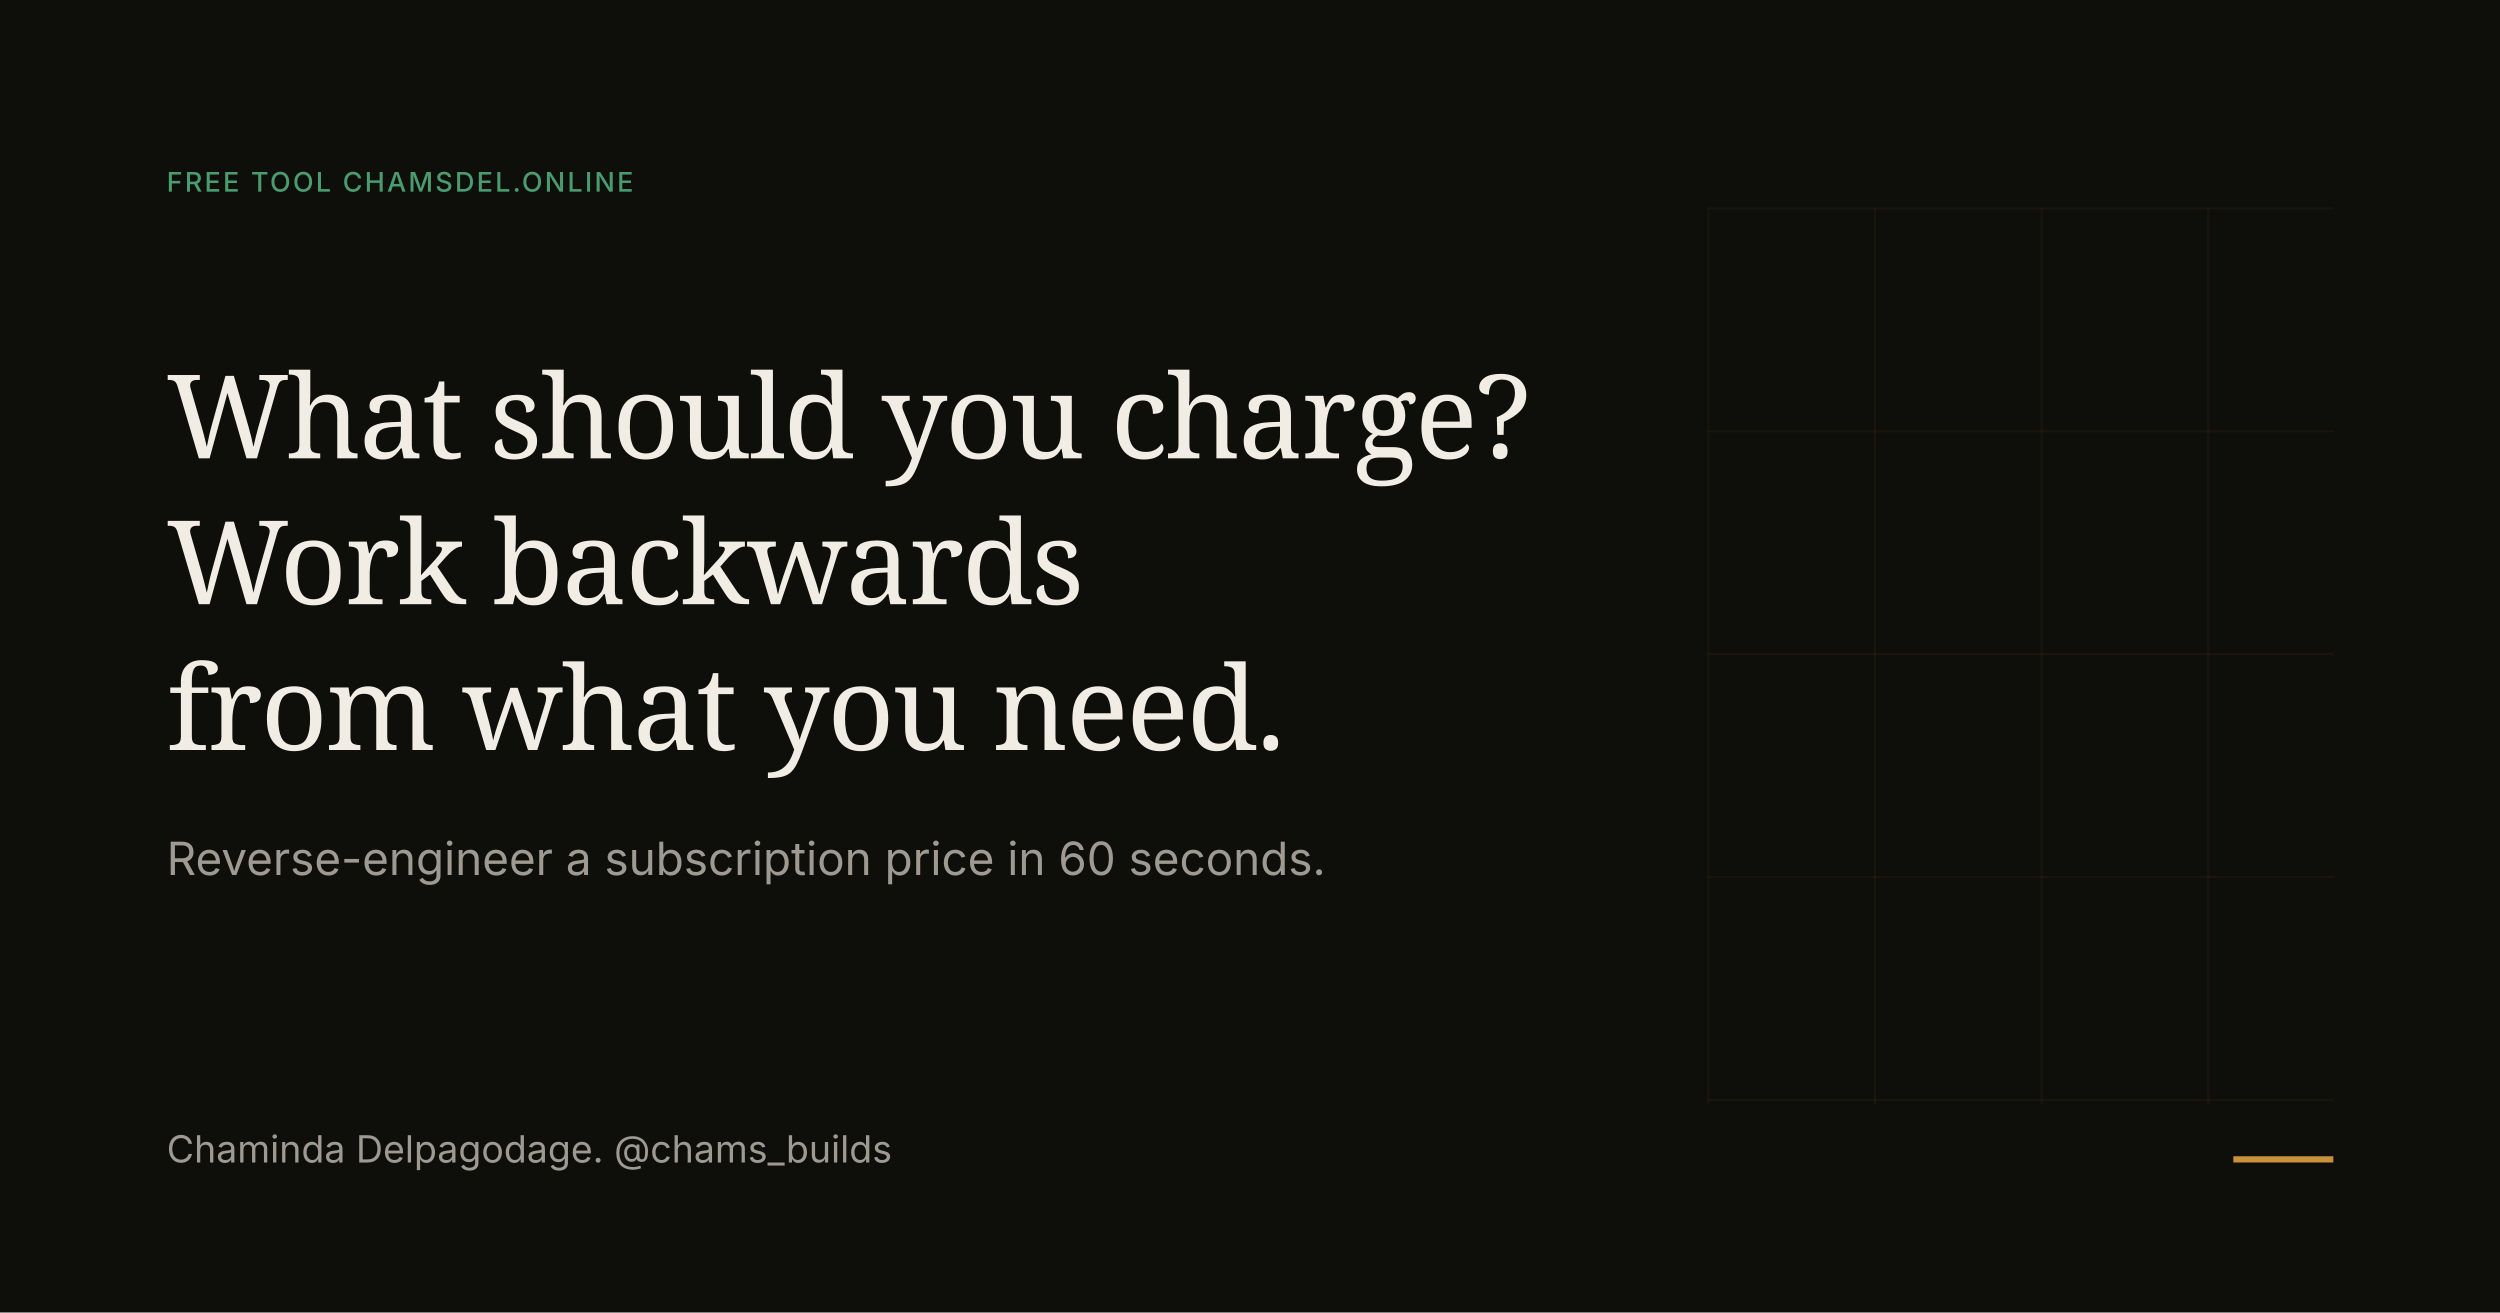
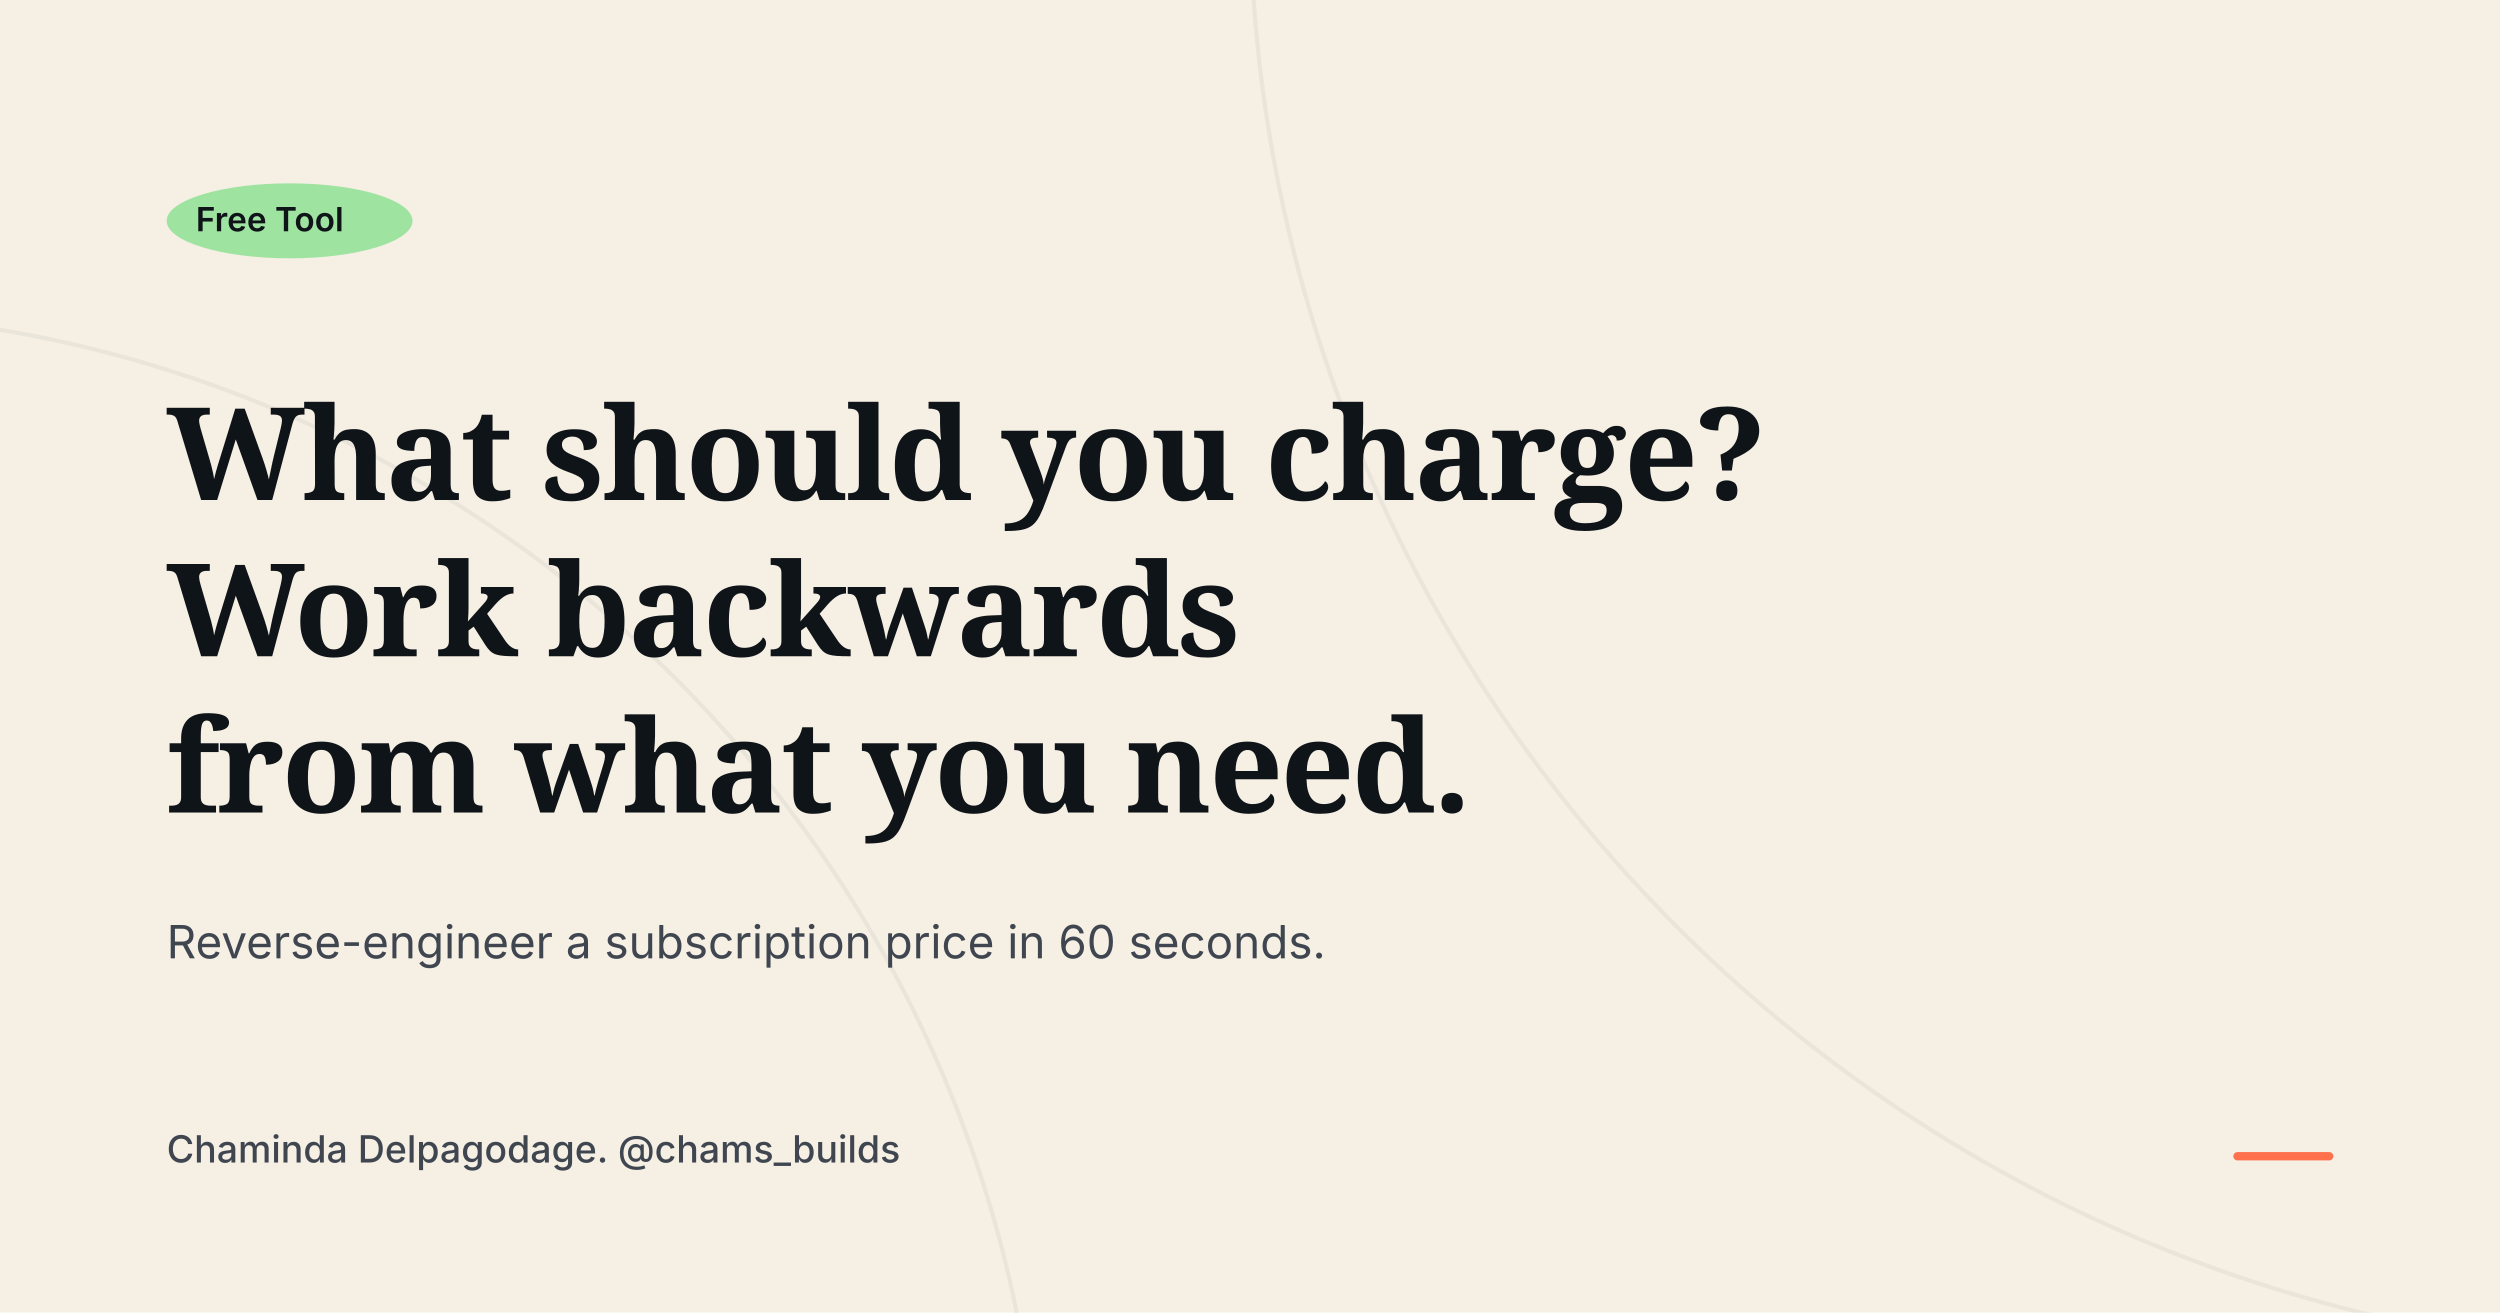
<svg xmlns="http://www.w3.org/2000/svg" width="1200" height="630" viewBox="0 0 1200 630">
  <defs>
    <style>
-       .bg      { fill: #0E0E0B; }
-       .label   { font-family: 'Inter', sans-serif; font-weight: 500; font-size: 13px; fill: #4A9B6F; letter-spacing: 1.04px; }
-       .headline{ font-family: 'Lora', Georgia, serif; font-weight: 400; font-size: 56px; fill: #F2EDE4; letter-spacing: -1px; }
-       .sub     { font-family: 'Inter', sans-serif; font-weight: 400; font-size: 22px; fill: #9E9A91; }
-       .byline  { font-family: 'Inter', sans-serif; font-weight: 400; font-size: 18px; fill: #9E9A91; }
-       .bar     { fill: #C8913A; }
-       .grid    { stroke: rgba(200,145,58,0.06); stroke-width: 1; fill: none; }
+       .bg      { fill: #F5EFE4; }
+       .pill    { fill: #9FE3A1; }
+       .label   { font-family: 'Inter', sans-serif; font-weight: 600; font-size: 16px; fill: #0F1419; }
+       .headline{ font-family: 'Fraunces', 'Lora', Georgia, serif; font-weight: 600; font-size: 62px; fill: #0F1419; letter-spacing: -1.2px; }
+       .sub     { font-family: 'Inter', sans-serif; font-weight: 400; font-size: 22px; fill: #3F4650; }
+       .byline  { font-family: 'Inter', sans-serif; font-weight: 500; font-size: 18px; fill: #3F4650; }
+       .bar     { fill: #FF704D; }
+       .curve   { stroke: rgba(15,20,25,0.05); stroke-width: 2; fill: none; }
    </style>
  </defs>
  <rect class="bg" width="1200" height="630" />
-   <g class="grid" transform="translate(820,100)">
-     <line x1="0" y1="0" x2="0" y2="430" />
-     <line x1="80" y1="0" x2="80" y2="430" />
-     <line x1="160" y1="0" x2="160" y2="430" />
-     <line x1="240" y1="0" x2="240" y2="430" />
-     <line x1="0" y1="0" x2="300" y2="0" />
-     <line x1="0" y1="107" x2="300" y2="107" />
-     <line x1="0" y1="214" x2="300" y2="214" />
-     <line x1="0" y1="321" x2="300" y2="321" />
-     <line x1="0" y1="428" x2="300" y2="428" />
+   <circle class="curve" cx="1300" cy="-50" r="700" />
+   <circle class="curve" cx="-100" cy="750" r="600" />
+   <g transform="translate(80,88)">
+     <rect class="pill" x="0" y="0" rx="999" ry="999" width="118" height="36" />
+     <text class="label" x="14" y="23">Free Tool</text>
  </g>
-   <text class="label" x="80" y="92">FREE TOOL  CHAMSDEL.ONLINE</text>
-   <text class="headline" x="80" y="220">What should you charge?</text>
-   <text class="headline" x="80" y="290">Work backwards</text>
-   <text class="headline" x="80" y="360">from what you need.</text>
-   <text class="sub" x="80" y="420">Reverse-engineer a subscription price in 60 seconds.</text>
+   <text class="headline" x="80" y="240">What should you charge?</text>
+   <text class="headline" x="80" y="315">Work backwards</text>
+   <text class="headline" x="80" y="390">from what you need.</text>
+   <text class="sub" x="80" y="460">Reverse-engineer a subscription price in 60 seconds.</text>
  <text class="byline" x="80" y="558">Chaminda Delpagodage. @chams_builds</text>
-   <rect class="bar" x="1072" y="555" width="48" height="3" />
+   <rect class="bar" x="1072" y="553" width="48" height="4" rx="2" ry="2" />
</svg>
